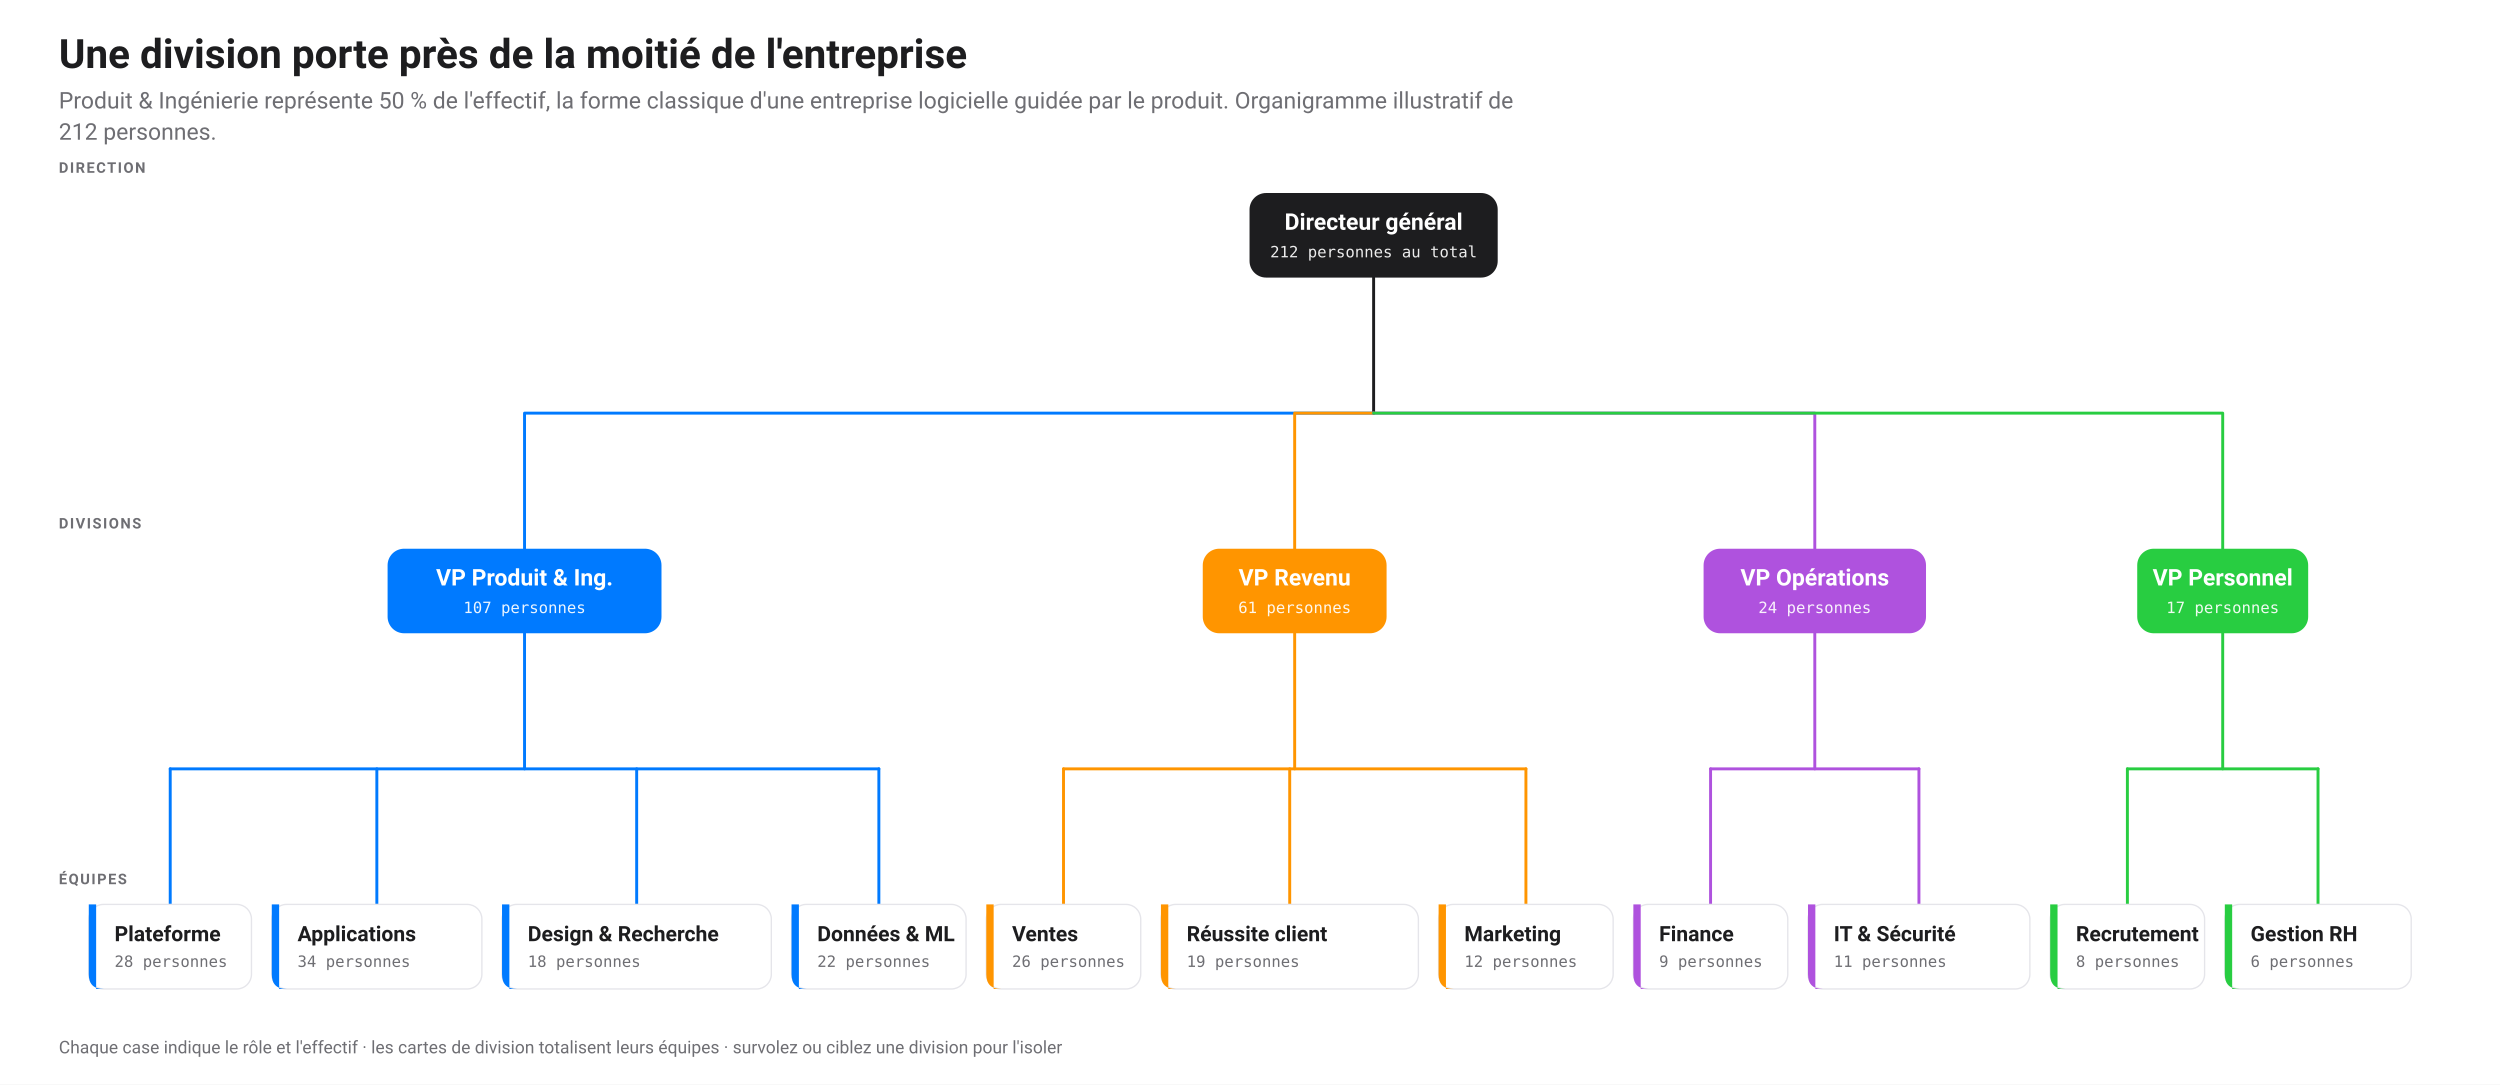
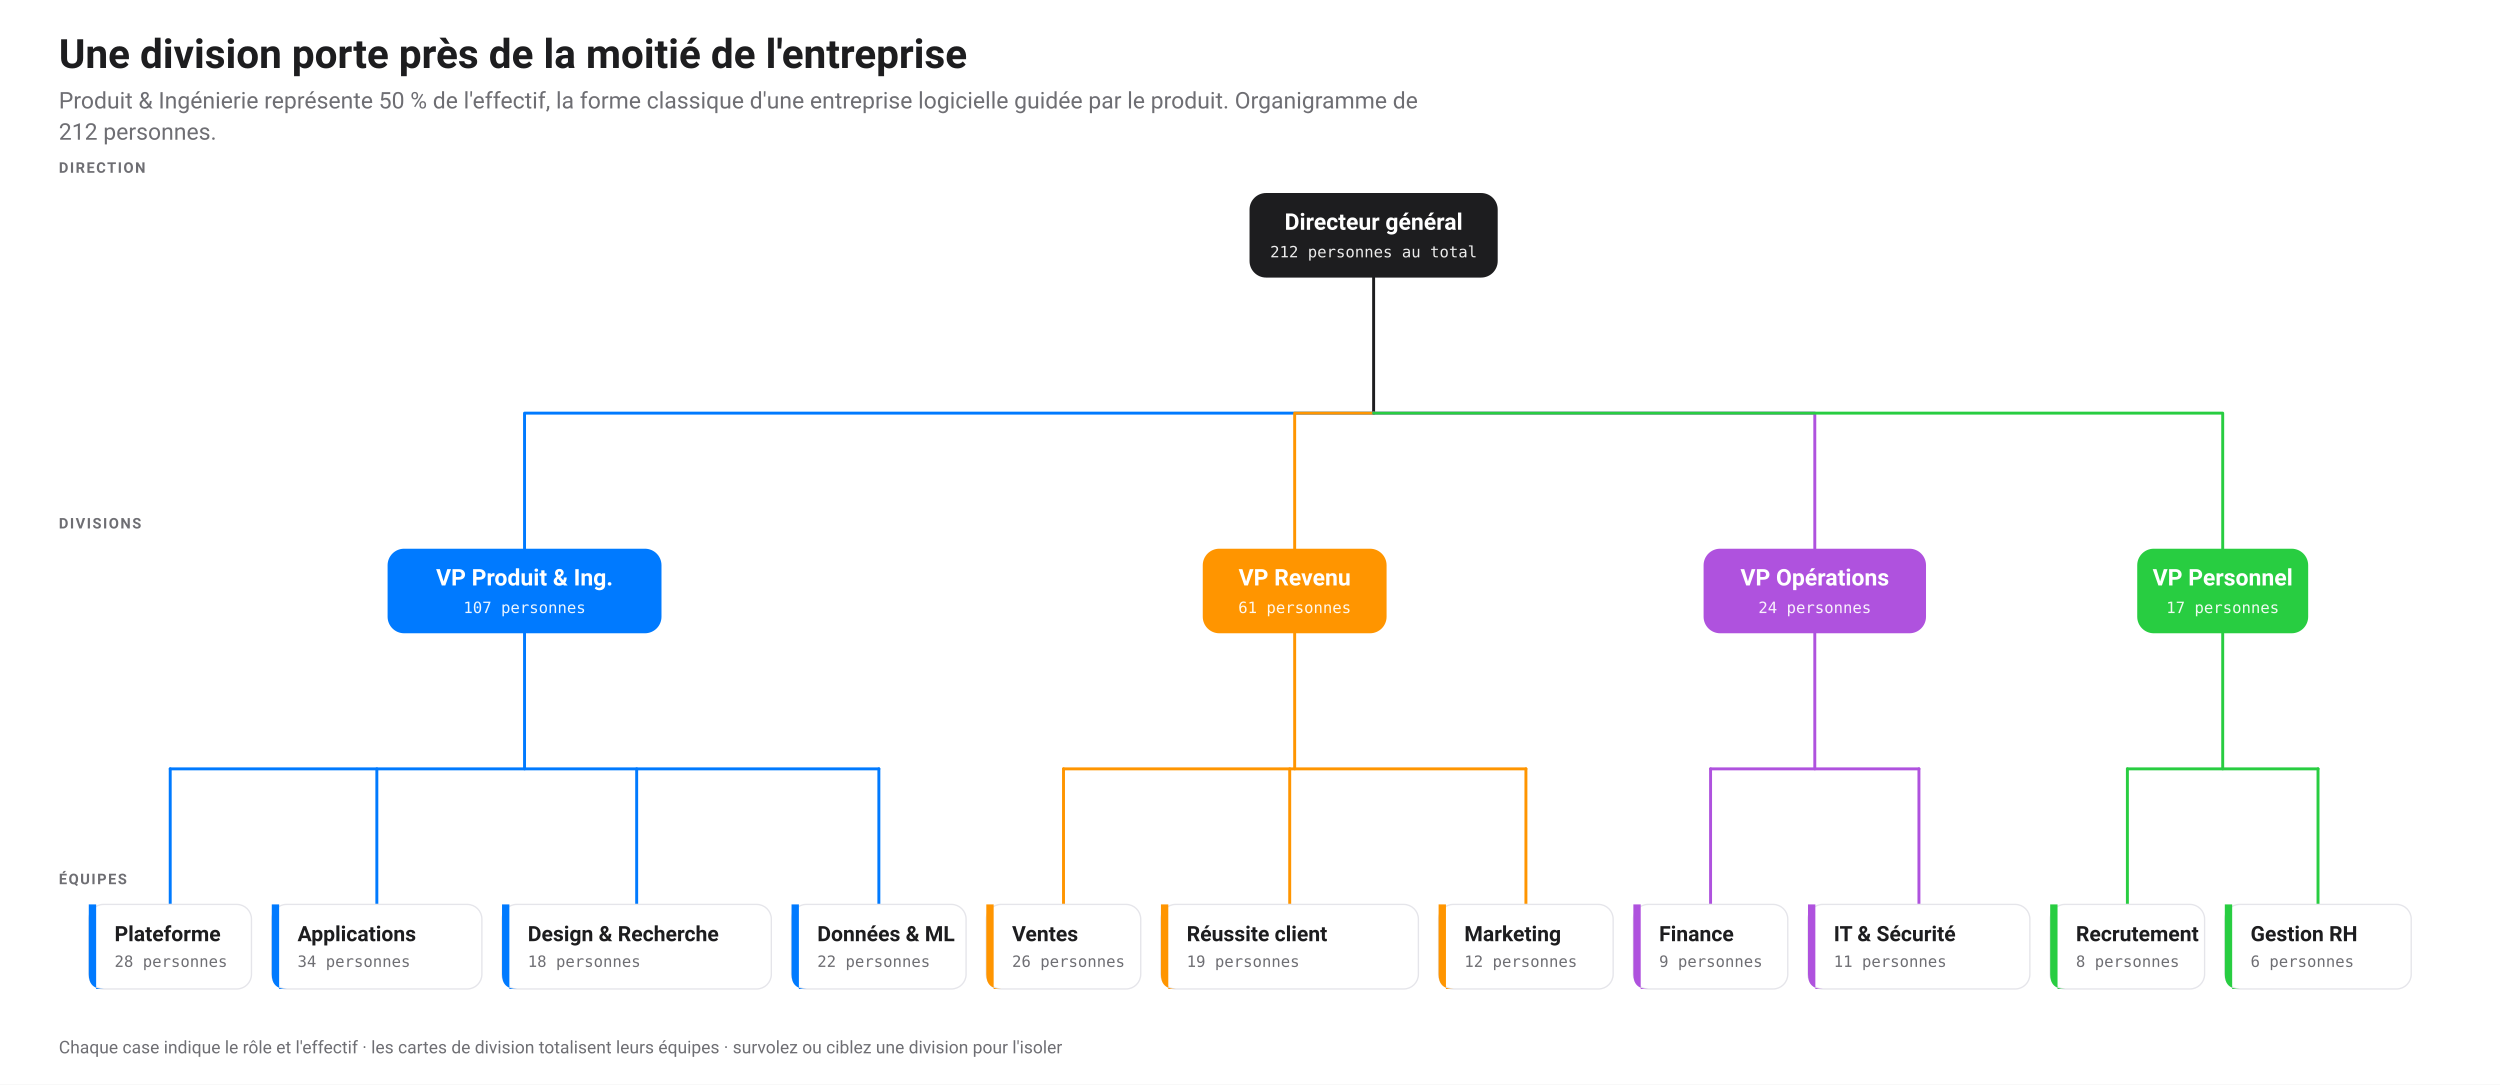
<svg xmlns="http://www.w3.org/2000/svg" width="2720" height="1180" viewBox="0 0 2720 1180" font-family="Roboto, system-ui, sans-serif" role="img" aria-labelledby="org-title org-desc">
-   <style>.box,.wire{transition:opacity .16s ease}#org:hover .division .box,#org:hover .division .wire{opacity:.22}#org .division:hover .box,#org .division:hover .wire,#org .division:focus-within .box,#org .division:focus-within .wire{opacity:1}.hit:focus{outline:none}</style>
+   <style>.box,.wire{transition:opacity.16s ease}#org:hover.division.box,#org:hover.division.wire{opacity:.22}#org.division:hover.box,#org.division:hover.wire,#org.division:focus-within.box,#org.division:focus-within.wire{opacity:1}.hit:focus{outline:none}</style>
  <rect width="2720" height="1180" fill="#FFFFFF" />
  <text x="64" y="74" font-size="44" font-weight="700" fill="#1D1D1F">Une division porte près de la moitié de l'entreprise</text>
-   <text x="64" y="118" font-size="25" fill="#6E6E73">Produit &amp; Ingénierie représente 50 % de l'effectif, la forme classique d'une entreprise logicielle guidée par le produit. Organigramme illustratif de</text>
+   <text x="64" y="118" font-size="25" fill="#6E6E73">Produit &amp; Ingénierie représente 50 % de l'effectif, la forme classique d'une entreprise logicielle guidée par le produit. Organigramme de</text>
  <text x="64" y="152" font-size="25" fill="#6E6E73">212 personnes.</text>
  <text x="64" y="188.0" font-size="16" font-weight="700" letter-spacing="1.6" fill="#6E6E73">DIRECTION</text>
  <text x="64" y="575.0" font-size="16" font-weight="700" letter-spacing="1.6" fill="#6E6E73">DIVISIONS</text>
  <text x="64" y="962.0" font-size="16" font-weight="700" letter-spacing="1.6" fill="#6E6E73">ÉQUIPES</text>
  <g id="org">
    <g id="base">
      <path class="wire" d="M1494.5,302.0 L1494.5,449.5" fill="none" stroke="#1D1D1F" stroke-width="3.2" stroke-linecap="round" />
      <path class="wire" d="M1494.5,449.5 L570.7,449.5 L570.7,597.0" fill="none" stroke="#007AFF" stroke-width="3.2" stroke-linecap="round" stroke-linejoin="round" />
      <path class="wire" d="M1494.5,449.5 L1408.6,449.5 L1408.6,597.0" fill="none" stroke="#FF9500" stroke-width="3.2" stroke-linecap="round" stroke-linejoin="round" />
      <path class="wire" d="M1494.5,449.5 L1974.5,449.5 L1974.5,597.0" fill="none" stroke="#AF52DE" stroke-width="3.2" stroke-linecap="round" stroke-linejoin="round" />
      <path class="wire" d="M1494.5,449.5 L2418.3,449.5 L2418.3,597.0" fill="none" stroke="#28CD41" stroke-width="3.2" stroke-linecap="round" stroke-linejoin="round" />
      <g class="box">
        <rect class="hit" tabindex="0" x="1359.5" y="210.0" width="270.0" height="92" rx="18" fill="#1D1D1F" />
        <text x="1494.5" y="250.0" text-anchor="middle" font-size="25" font-weight="700" fill="#FFFFFF">Directeur général</text>
        <text x="1494.5" y="280.0" text-anchor="middle" font-family="Roboto Mono, ui-monospace, monospace" font-size="17" fill="#FFFFFF" fill-opacity="0.92">212 personnes au total</text>
      </g>
    </g>
    <g class="division" role="group" aria-label="Product &amp; Engineering division">
      <path class="wire" d="M570.7,689.0 L570.7,836.5" fill="none" stroke="#007AFF" stroke-width="3.2" stroke-linecap="round" />
      <path class="wire" d="M185.2,836.5 L956.2,836.5" fill="none" stroke="#007AFF" stroke-width="3.2" stroke-linecap="round" />
      <path class="wire" d="M185.2,836.5 L185.2,984.0" fill="none" stroke="#007AFF" stroke-width="3.2" stroke-linecap="round" />
      <path class="wire" d="M410.0,836.5 L410.0,984.0" fill="none" stroke="#007AFF" stroke-width="3.2" stroke-linecap="round" />
      <path class="wire" d="M692.7,836.5 L692.7,984.0" fill="none" stroke="#007AFF" stroke-width="3.2" stroke-linecap="round" />
      <path class="wire" d="M956.2,836.5 L956.2,984.0" fill="none" stroke="#007AFF" stroke-width="3.2" stroke-linecap="round" />
      <g class="box">
        <rect class="hit" tabindex="0" x="421.7" y="597.0" width="298.0" height="92" rx="18" fill="#007AFF" />
        <text x="570.7" y="637.0" text-anchor="middle" font-size="25" font-weight="700" fill="#FFFFFF">VP Produit &amp; Ing.</text>
        <text x="570.7" y="667.0" text-anchor="middle" font-family="Roboto Mono, ui-monospace, monospace" font-size="17" fill="#FFFFFF" fill-opacity="0.92">107 personnes</text>
      </g>
      <g class="box">
        <rect x="96.6" y="984.0" width="177.0" height="92" rx="16" fill="#FFFFFF" stroke="#E5E5EA" stroke-width="1.5" />
        <path d="M104.6,984.0 L96.6,984.0 Q96.6,984.0 96.6,1000.0 L96.6,1060.0 Q96.6,1076.0 112.6,1076.0 L104.6,1076.0 Z" fill="#007AFF" />
        <text x="124.6" y="1024.0" font-size="23" font-weight="600" fill="#1D1D1F">Plateforme</text>
        <text x="124.6" y="1052.0" font-family="Roboto Mono, ui-monospace, monospace" font-size="17" fill="#6E6E73">28 personnes</text>
      </g>
      <g class="box">
        <rect x="295.7" y="984.0" width="228.6" height="92" rx="16" fill="#FFFFFF" stroke="#E5E5EA" stroke-width="1.5" />
        <path d="M303.7,984.0 L295.7,984.0 Q295.7,984.0 295.7,1000.0 L295.7,1060.0 Q295.7,1076.0 311.7,1076.0 L303.7,1076.0 Z" fill="#007AFF" />
        <text x="323.7" y="1024.0" font-size="23" font-weight="600" fill="#1D1D1F">Applications</text>
        <text x="323.7" y="1052.0" font-family="Roboto Mono, ui-monospace, monospace" font-size="17" fill="#6E6E73">34 personnes</text>
      </g>
      <g class="box">
        <rect x="546.2" y="984.0" width="293.0" height="92" rx="16" fill="#FFFFFF" stroke="#E5E5EA" stroke-width="1.5" />
        <path d="M554.2,984.0 L546.2,984.0 Q546.2,984.0 546.2,1000.0 L546.2,1060.0 Q546.2,1076.0 562.2,1076.0 L554.2,1076.0 Z" fill="#007AFF" />
        <text x="574.2" y="1024.0" font-size="23" font-weight="600" fill="#1D1D1F">Design &amp; Recherche</text>
        <text x="574.2" y="1052.0" font-family="Roboto Mono, ui-monospace, monospace" font-size="17" fill="#6E6E73">18 personnes</text>
      </g>
      <g class="box">
        <rect x="861.2" y="984.0" width="189.9" height="92" rx="16" fill="#FFFFFF" stroke="#E5E5EA" stroke-width="1.5" />
        <path d="M869.2,984.0 L861.2,984.0 Q861.2,984.0 861.2,1000.0 L861.2,1060.0 Q861.2,1076.0 877.2,1076.0 L869.2,1076.0 Z" fill="#007AFF" />
        <text x="889.2" y="1024.0" font-size="23" font-weight="600" fill="#1D1D1F">Données &amp; ML</text>
        <text x="889.2" y="1052.0" font-family="Roboto Mono, ui-monospace, monospace" font-size="17" fill="#6E6E73">22 personnes</text>
      </g>
    </g>
    <g class="division" role="group" aria-label="Revenue division">
      <path class="wire" d="M1408.6,689.0 L1408.6,836.5" fill="none" stroke="#FF9500" stroke-width="3.2" stroke-linecap="round" />
      <path class="wire" d="M1157.1,836.5 L1660.2,836.5" fill="none" stroke="#FF9500" stroke-width="3.2" stroke-linecap="round" />
      <path class="wire" d="M1157.1,836.5 L1157.1,984.0" fill="none" stroke="#FF9500" stroke-width="3.2" stroke-linecap="round" />
      <path class="wire" d="M1403.2,836.5 L1403.2,984.0" fill="none" stroke="#FF9500" stroke-width="3.2" stroke-linecap="round" />
      <path class="wire" d="M1660.2,836.5 L1660.2,984.0" fill="none" stroke="#FF9500" stroke-width="3.2" stroke-linecap="round" />
      <g class="box">
        <rect class="hit" tabindex="0" x="1308.6" y="597.0" width="200.0" height="92" rx="18" fill="#FF9500" />
        <text x="1408.6" y="637.0" text-anchor="middle" font-size="25" font-weight="700" fill="#FFFFFF">VP Revenu</text>
        <text x="1408.6" y="667.0" text-anchor="middle" font-family="Roboto Mono, ui-monospace, monospace" font-size="17" fill="#FFFFFF" fill-opacity="0.92">61 personnes</text>
      </g>
      <g class="box">
        <rect x="1073.1" y="984.0" width="168.0" height="92" rx="16" fill="#FFFFFF" stroke="#E5E5EA" stroke-width="1.5" />
        <path d="M1081.1,984.0 L1073.1,984.0 Q1073.1,984.0 1073.1,1000.0 L1073.1,1060.0 Q1073.1,1076.0 1089.1,1076.0 L1081.1,1076.0 Z" fill="#FF9500" />
        <text x="1101.1" y="1024.0" font-size="23" font-weight="600" fill="#1D1D1F">Ventes</text>
        <text x="1101.1" y="1052.0" font-family="Roboto Mono, ui-monospace, monospace" font-size="17" fill="#6E6E73">26 personnes</text>
      </g>
      <g class="box">
        <rect x="1263.1" y="984.0" width="280.1" height="92" rx="16" fill="#FFFFFF" stroke="#E5E5EA" stroke-width="1.5" />
        <path d="M1271.1,984.0 L1263.1,984.0 Q1263.1,984.0 1263.1,1000.0 L1263.1,1060.0 Q1263.1,1076.0 1279.1,1076.0 L1271.1,1076.0 Z" fill="#FF9500" />
        <text x="1291.1" y="1024.0" font-size="23" font-weight="600" fill="#1D1D1F">Réussite client</text>
        <text x="1291.1" y="1052.0" font-family="Roboto Mono, ui-monospace, monospace" font-size="17" fill="#6E6E73">19 personnes</text>
      </g>
      <g class="box">
        <rect x="1565.2" y="984.0" width="189.9" height="92" rx="16" fill="#FFFFFF" stroke="#E5E5EA" stroke-width="1.5" />
        <path d="M1573.2,984.0 L1565.2,984.0 Q1565.2,984.0 1565.2,1000.0 L1565.2,1060.0 Q1565.2,1076.0 1581.2,1076.0 L1573.2,1076.0 Z" fill="#FF9500" />
        <text x="1593.2" y="1024.0" font-size="23" font-weight="600" fill="#1D1D1F">Marketing</text>
        <text x="1593.2" y="1052.0" font-family="Roboto Mono, ui-monospace, monospace" font-size="17" fill="#6E6E73">12 personnes</text>
      </g>
    </g>
    <g class="division" role="group" aria-label="Operations division">
      <path class="wire" d="M1974.5,689.0 L1974.5,836.5" fill="none" stroke="#AF52DE" stroke-width="3.2" stroke-linecap="round" />
      <path class="wire" d="M1861.1,836.5 L2087.8,836.5" fill="none" stroke="#AF52DE" stroke-width="3.2" stroke-linecap="round" />
      <path class="wire" d="M1861.1,836.5 L1861.1,984.0" fill="none" stroke="#AF52DE" stroke-width="3.2" stroke-linecap="round" />
      <path class="wire" d="M2087.8,836.5 L2087.8,984.0" fill="none" stroke="#AF52DE" stroke-width="3.2" stroke-linecap="round" />
      <g class="box">
        <rect class="hit" tabindex="0" x="1853.5" y="597.0" width="242.0" height="92" rx="18" fill="#AF52DE" />
        <text x="1974.5" y="637.0" text-anchor="middle" font-size="25" font-weight="700" fill="#FFFFFF">VP Opérations</text>
        <text x="1974.5" y="667.0" text-anchor="middle" font-family="Roboto Mono, ui-monospace, monospace" font-size="17" fill="#FFFFFF" fill-opacity="0.92">24 personnes</text>
      </g>
      <g class="box">
        <rect x="1777.1" y="984.0" width="168.0" height="92" rx="16" fill="#FFFFFF" stroke="#E5E5EA" stroke-width="1.5" />
        <path d="M1785.1,984.0 L1777.1,984.0 Q1777.1,984.0 1777.1,1000.0 L1777.1,1060.0 Q1777.1,1076.0 1793.1,1076.0 L1785.1,1076.0 Z" fill="#AF52DE" />
        <text x="1805.1" y="1024.0" font-size="23" font-weight="600" fill="#1D1D1F">Finance</text>
        <text x="1805.1" y="1052.0" font-family="Roboto Mono, ui-monospace, monospace" font-size="17" fill="#6E6E73">9 personnes</text>
      </g>
      <g class="box">
        <rect x="1967.1" y="984.0" width="241.4" height="92" rx="16" fill="#FFFFFF" stroke="#E5E5EA" stroke-width="1.5" />
        <path d="M1975.1,984.0 L1967.1,984.0 Q1967.1,984.0 1967.1,1000.0 L1967.1,1060.0 Q1967.1,1076.0 1983.1,1076.0 L1975.1,1076.0 Z" fill="#AF52DE" />
        <text x="1995.1" y="1024.0" font-size="23" font-weight="600" fill="#1D1D1F">IT &amp; Sécurité</text>
        <text x="1995.1" y="1052.0" font-family="Roboto Mono, ui-monospace, monospace" font-size="17" fill="#6E6E73">11 personnes</text>
      </g>
    </g>
    <g class="division" role="group" aria-label="People division">
      <path class="wire" d="M2418.3,689.0 L2418.3,836.5" fill="none" stroke="#28CD41" stroke-width="3.2" stroke-linecap="round" />
      <path class="wire" d="M2314.6,836.5 L2522.0,836.5" fill="none" stroke="#28CD41" stroke-width="3.2" stroke-linecap="round" />
      <path class="wire" d="M2314.6,836.5 L2314.6,984.0" fill="none" stroke="#28CD41" stroke-width="3.2" stroke-linecap="round" />
      <path class="wire" d="M2522.0,836.5 L2522.0,984.0" fill="none" stroke="#28CD41" stroke-width="3.2" stroke-linecap="round" />
      <g class="box">
        <rect class="hit" tabindex="0" x="2325.3" y="597.0" width="186.0" height="92" rx="18" fill="#28CD41" />
        <text x="2418.3" y="637.0" text-anchor="middle" font-size="25" font-weight="700" fill="#FFFFFF">VP Personnel</text>
        <text x="2418.3" y="667.0" text-anchor="middle" font-family="Roboto Mono, ui-monospace, monospace" font-size="17" fill="#FFFFFF" fill-opacity="0.92">17 personnes</text>
      </g>
      <g class="box">
        <rect x="2230.6" y="984.0" width="168.0" height="92" rx="16" fill="#FFFFFF" stroke="#E5E5EA" stroke-width="1.5" />
        <path d="M2238.6,984.0 L2230.6,984.0 Q2230.6,984.0 2230.6,1000.0 L2230.6,1060.0 Q2230.6,1076.0 2246.6,1076.0 L2238.6,1076.0 Z" fill="#28CD41" />
        <text x="2258.6" y="1024.0" font-size="23" font-weight="600" fill="#1D1D1F">Recrutement</text>
        <text x="2258.6" y="1052.0" font-family="Roboto Mono, ui-monospace, monospace" font-size="17" fill="#6E6E73">8 personnes</text>
      </g>
      <g class="box">
        <rect x="2420.6" y="984.0" width="202.8" height="92" rx="16" fill="#FFFFFF" stroke="#E5E5EA" stroke-width="1.5" />
        <path d="M2428.6,984.0 L2420.6,984.0 Q2420.6,984.0 2420.6,1000.0 L2420.6,1060.0 Q2420.6,1076.0 2436.6,1076.0 L2428.6,1076.0 Z" fill="#28CD41" />
        <text x="2448.6" y="1024.0" font-size="23" font-weight="600" fill="#1D1D1F">Gestion RH</text>
        <text x="2448.6" y="1052.0" font-family="Roboto Mono, ui-monospace, monospace" font-size="17" fill="#6E6E73">6 personnes</text>
      </g>
    </g>
  </g>
  <text x="64" y="1146" font-size="19" fill="#6E6E73">Chaque case indique le rôle et l'effectif · les cartes de division totalisent leurs équipes · survolez ou ciblez une division pour l'isoler</text>
  <g data-fs-internal="" role="button" tabindex="0" aria-label="Toggle fullscreen" transform="translate(2672,14)" style="display:none;cursor:pointer">
    <rect x="0" y="0" width="34" height="34" rx="8" fill="#F2F3F5" />
    <path d="M6 13 V6 h7 M28 13 V6 h-7 M6 21 v7 h7 M28 21 v7 h-7" fill="none" stroke="#1D1D1F" stroke-width="2" stroke-linecap="round" />
  </g>
</svg>
